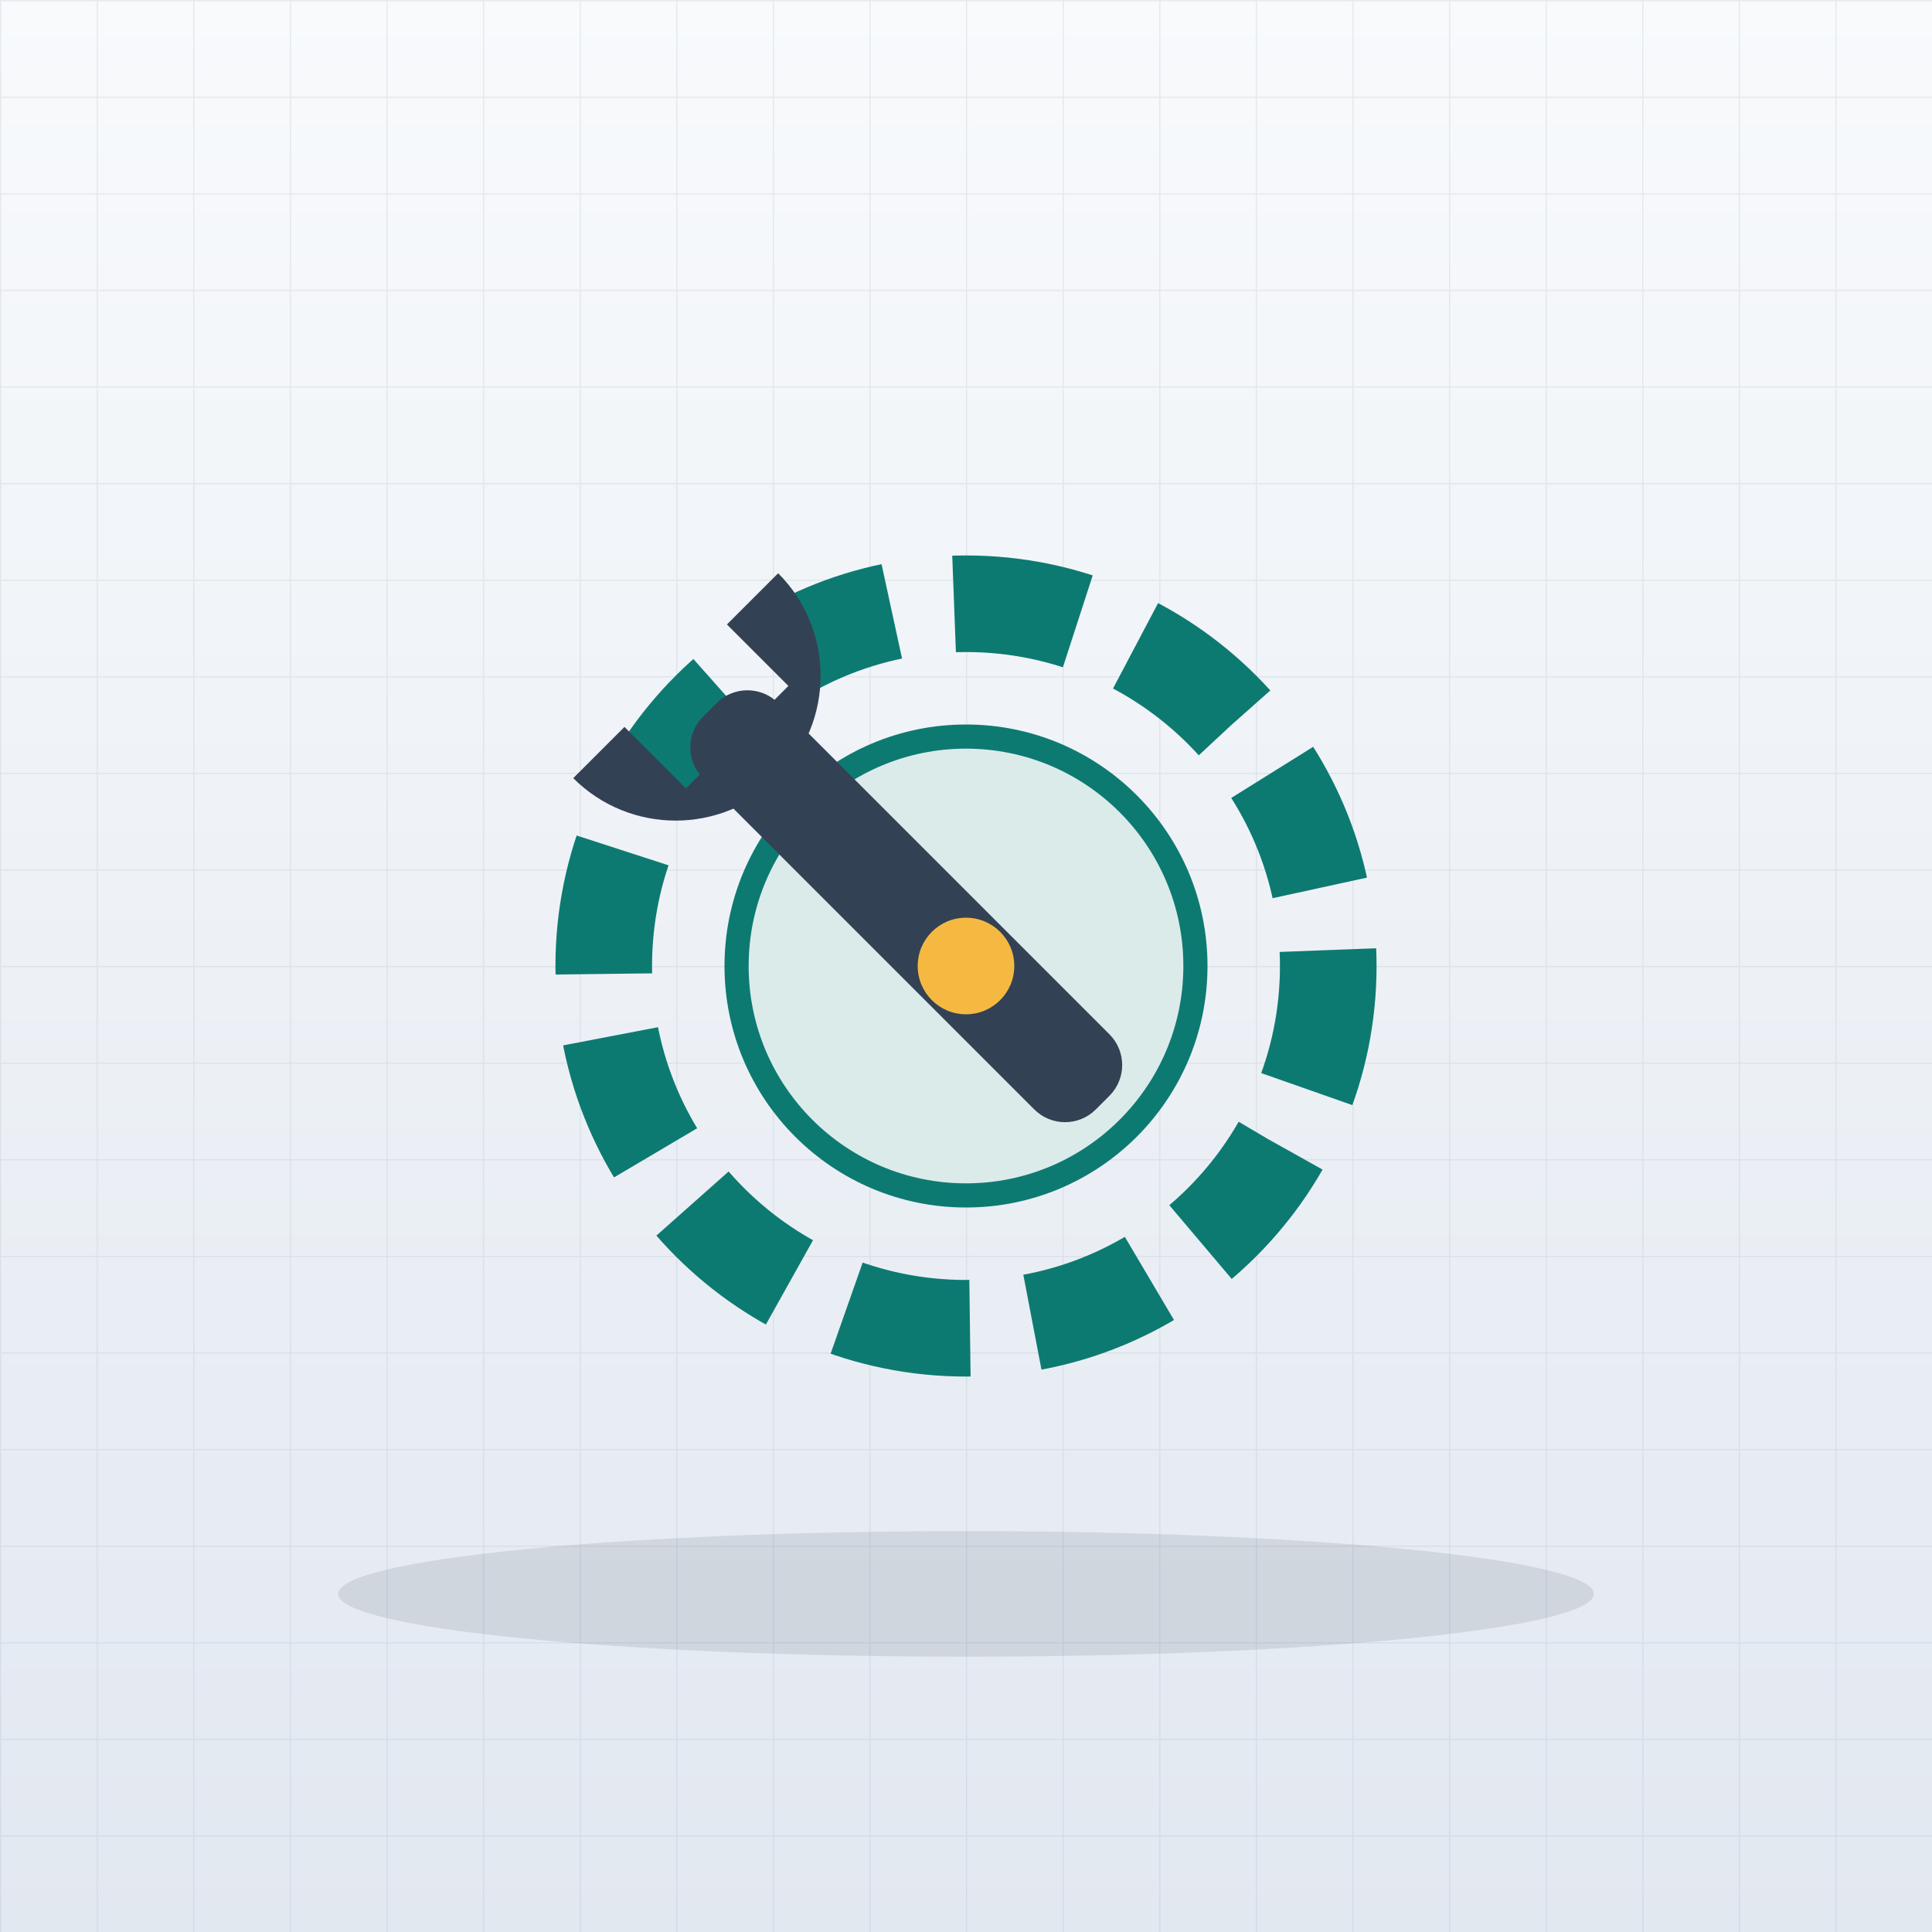
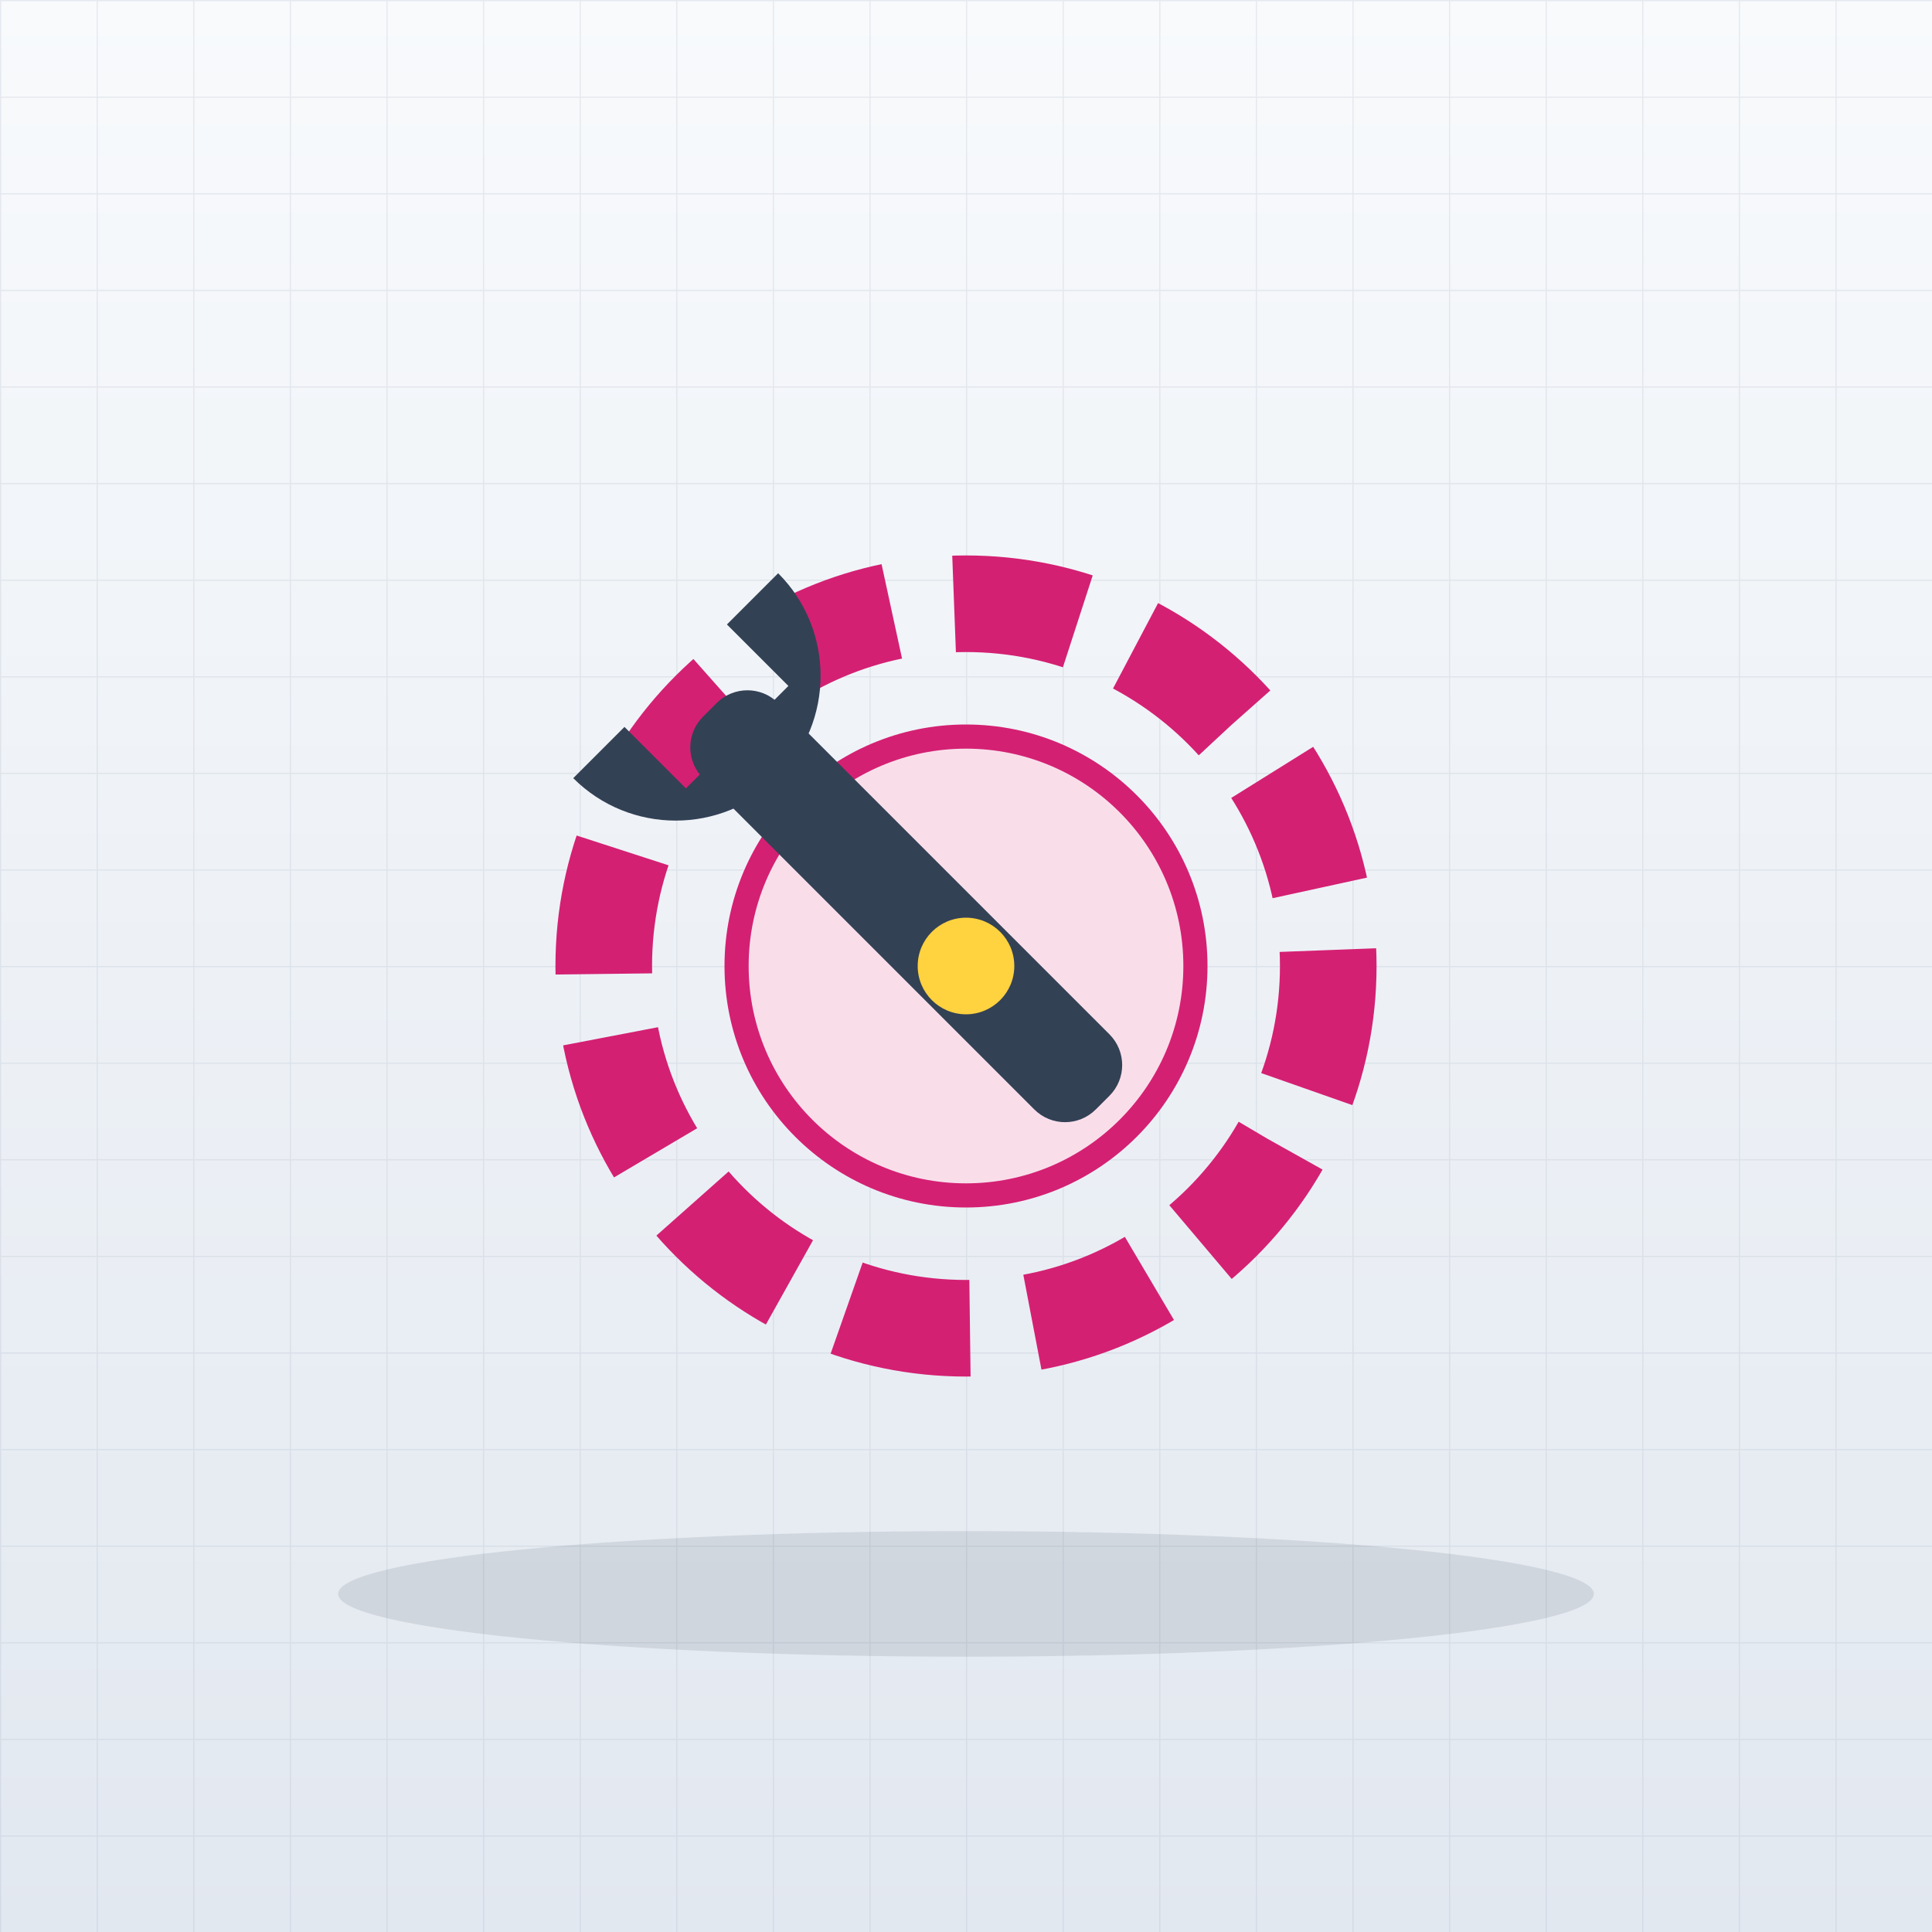
<svg xmlns="http://www.w3.org/2000/svg" viewBox="0 0 800 800" width="800" height="800" role="img">
  <defs>
    <linearGradient id="screen" x1="0" y1="0" x2="1" y2="1">
      <stop offset="0" stop-color="#0b1a44" />
      <stop offset="0.55" stop-color="#0f172a" />
      <stop offset="1" stop-color="#132b7a" />
    </linearGradient>
    <linearGradient id="glare" x1="0" y1="0" x2="1" y2="1">
      <stop offset="0" stop-color="#ffffff" stop-opacity="0.18" />
      <stop offset="0.4" stop-color="#ffffff" stop-opacity="0" />
    </linearGradient>
    <linearGradient id="bgLight" x1="0" y1="0" x2="0" y2="1">
      <stop offset="0" stop-color="#f8fafc" />
      <stop offset="1" stop-color="#e2e8f0" />
    </linearGradient>
    <radialGradient id="bgDark" cx="0.5" cy="0.45" r="0.7">
      <stop offset="0" stop-color="#1e3a8a" />
      <stop offset="0.6" stop-color="#0f172a" />
      <stop offset="1" stop-color="#020617" />
    </radialGradient>
    <linearGradient id="bgBlue" x1="0" y1="0" x2="1" y2="1">
      <stop offset="0" stop-color="#eef5ff" />
      <stop offset="1" stop-color="#bcd6ff" />
    </linearGradient>
    <pattern id="grid" width="40" height="40" patternUnits="userSpaceOnUse">
      <path d="M40 0 H0 V40" fill="none" stroke="#94a3b8" stroke-width="1" opacity="0.18" />
    </pattern>
  </defs>
  <rect width="800" height="800" fill="url(#bgLight)" />
  <rect width="800" height="800" fill="url(#grid)" />
  <ellipse cx="400" cy="660" rx="260" ry="26" fill="#0f172a" opacity="0.10" />
  <g transform="translate(400 400)">
-     <circle r="150" fill="none" stroke="#0d7a72" stroke-width="40" stroke-dasharray="52 26" />
-     <circle r="95" fill="#dbebea" stroke="#0d7a72" stroke-width="10" />
+     <circle r="150" fill="none" stroke="#d42073" stroke-width="40" stroke-dasharray="52 26" />
+     <circle r="95" fill="#f9deea" stroke="#d42073" stroke-width="10" />
    <g transform="rotate(-45)">
      <rect x="-22" y="-150" width="44" height="230" rx="18" fill="#334155" />
      <path d="M-60 -170 a60 60 0 1 0 120 0 l-30 0 l0 36 l-60 0 l0 -36 z" fill="#334155" />
    </g>
-     <circle r="20" fill="#f5b942" />
+     <circle r="20" fill="#ffd23f" />
  </g>
</svg>
